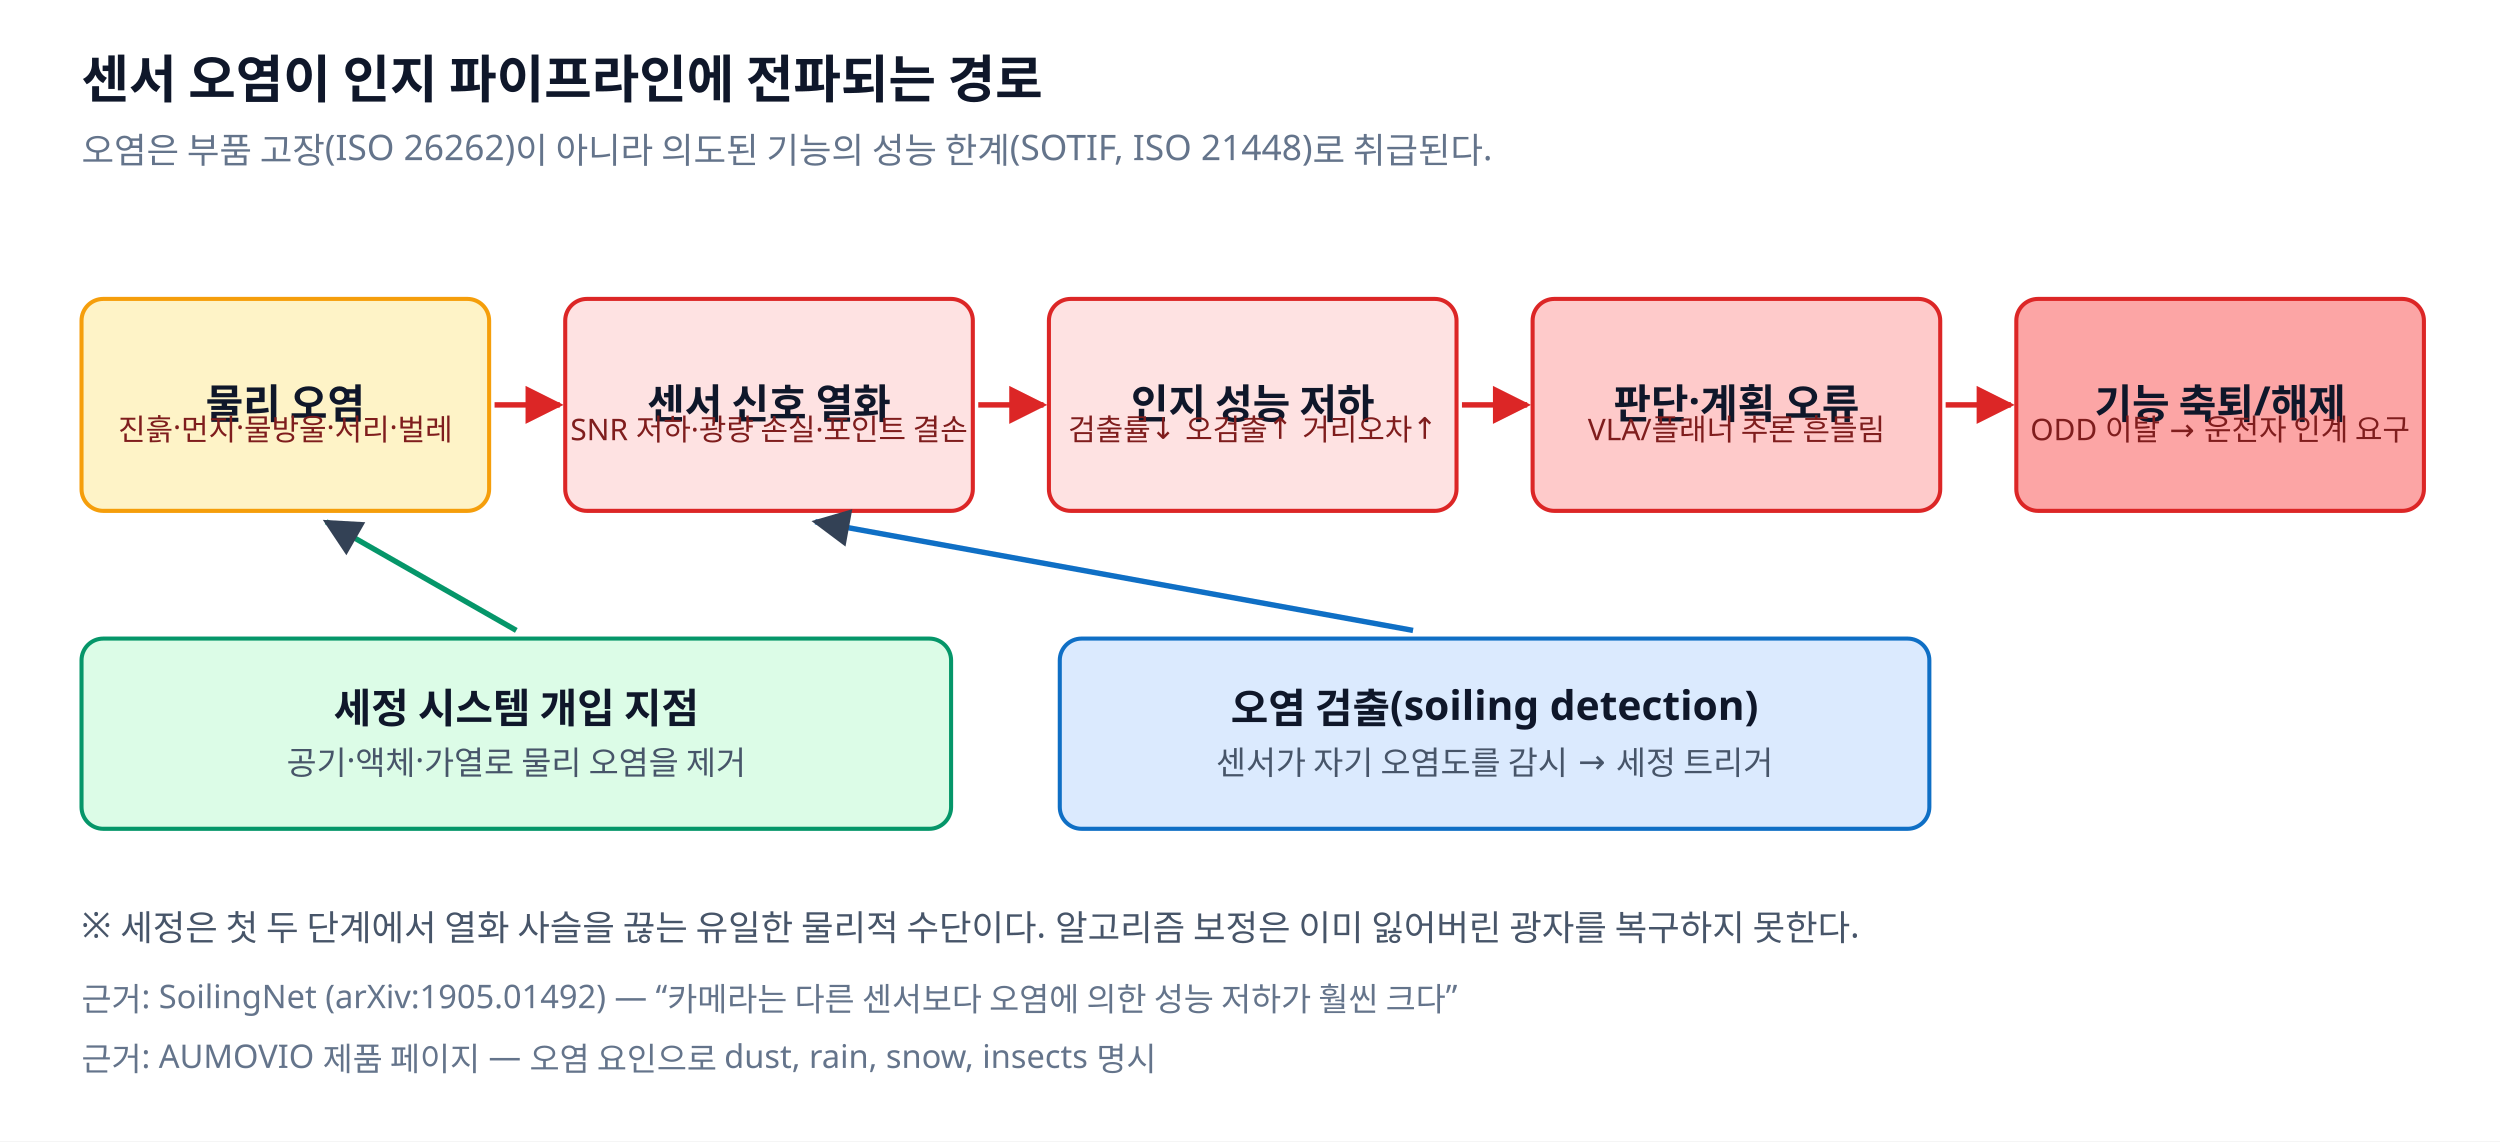
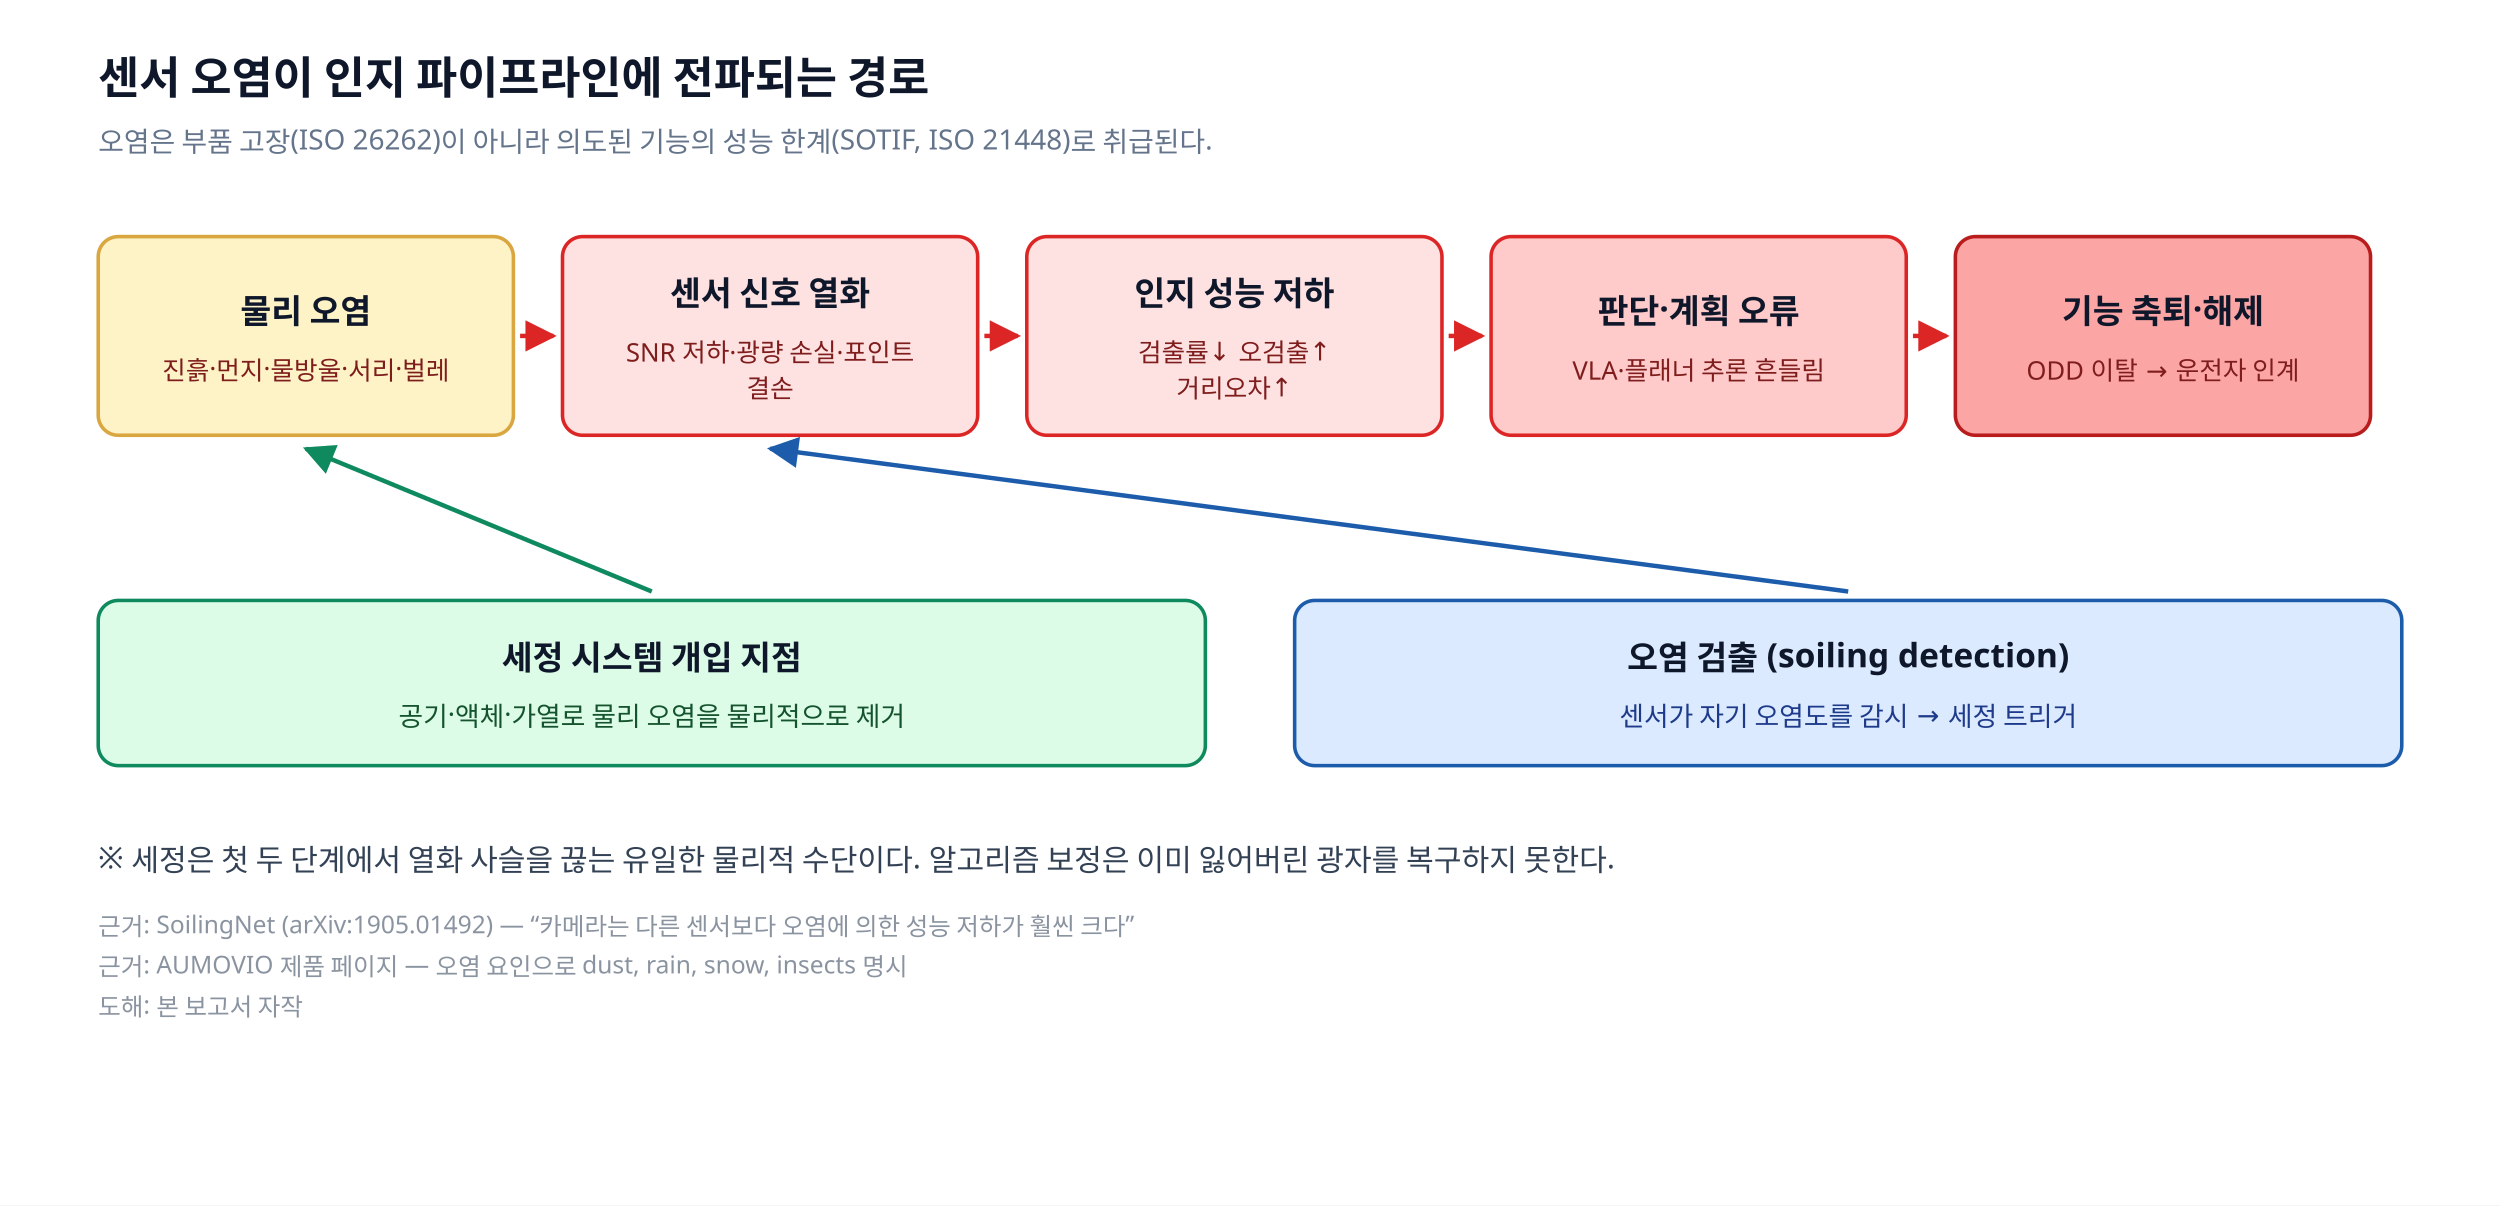
- <svg xmlns="http://www.w3.org/2000/svg" viewBox="0 0 920 420" width="920" height="420" font-family="'Noto Sans KR','Apple SD Gothic Neo',system-ui,sans-serif">
-   <rect width="920" height="420" fill="#ffffff" />
+ <svg xmlns="http://www.w3.org/2000/svg" viewBox="0 0 1120 540" width="1120" height="540" font-family="'Noto Sans KR','Apple SD Gothic Neo','Malgun Gothic',system-ui,sans-serif">
+   <rect width="1120" height="540" fill="#ffffff" />
  <defs>
    <marker id="a" viewBox="0 0 10 10" refX="9" refY="5" markerWidth="7" markerHeight="7" orient="auto-start-reverse">
-       <path d="M0,0 L10,5 L0,10 z" fill="#334155" />
+       <path d="M0,0 L10,5 L0,10 z" fill="#475569" />
    </marker>
    <marker id="ar" viewBox="0 0 10 10" refX="9" refY="5" markerWidth="7" markerHeight="7" orient="auto-start-reverse">
      <path d="M0,0 L10,5 L0,10 z" fill="#dc2626" />
    </marker>
    <marker id="ab" viewBox="0 0 10 10" refX="9" refY="5" markerWidth="7" markerHeight="7" orient="auto-start-reverse">
-       <path d="M0,0 L10,5 L0,10 z" fill="#0f6fc5" />
+       <path d="M0,0 L10,5 L0,10 z" fill="#1c5cab" />
+     </marker>
+     <marker id="ag" viewBox="0 0 10 10" refX="9" refY="5" markerWidth="7" markerHeight="7" orient="auto-start-reverse">
+       <path d="M0,0 L10,5 L0,10 z" fill="#0f8a5f" />
    </marker>
  </defs>
-   <text x="30" y="36" text-anchor="start" font-size="19" font-weight="700" fill="#0f172a">센서 오염이 인지 파이프라인에 전파되는 경로</text>
-   <text x="30" y="60" text-anchor="start" font-size="13" font-weight="400" fill="#64748b">오염은 부품 고장(ISO 26262)이 아니라 의도된 기능의 성능 한계(SOTIF, ISO 21448)로 취급된다.</text>
-   <rect x="30" y="110" width="150" height="78" rx="8" fill="#fef3c7" stroke="#f59e0b" stroke-width="1.5" />
-   <text x="105.0" y="154.0" text-anchor="middle" font-size="15" font-weight="600" fill="#0f172a">물리 오염</text>
-   <text x="105" y="162" text-anchor="middle" font-size="11" fill="#7f1d1d">진흙·먼지·물방울·서리·벌레</text>
-   <line x1="182" y1="149" x2="206" y2="149" stroke="#dc2626" stroke-width="2" marker-end="url(#ar)" />
-   <rect x="208" y="110" width="150" height="78" rx="8" fill="#fee2e2" stroke="#dc2626" stroke-width="1.5" />
-   <text x="283.0" y="154.0" text-anchor="middle" font-size="15" font-weight="600" fill="#0f172a">센서 신호 열화</text>
-   <text x="283" y="162" text-anchor="middle" font-size="11" fill="#7f1d1d">SNR 저하·광량 손실·포인트 결손</text>
-   <line x1="360" y1="149" x2="384" y2="149" stroke="#dc2626" stroke-width="2" marker-end="url(#ar)" />
-   <rect x="386" y="110" width="150" height="78" rx="8" fill="#fee2e2" stroke="#dc2626" stroke-width="1.5" />
-   <text x="461.0" y="154.0" text-anchor="middle" font-size="15" font-weight="600" fill="#0f172a">인지 성능 저하</text>
-   <text x="461" y="162" text-anchor="middle" font-size="11" fill="#7f1d1d">검출률↓ 오검출↑ 거리오차↑</text>
-   <line x1="538" y1="149" x2="562" y2="149" stroke="#dc2626" stroke-width="2" marker-end="url(#ar)" />
-   <rect x="564" y="110" width="150" height="78" rx="8" fill="#fecaca" stroke="#dc2626" stroke-width="1.5" />
-   <text x="639.0" y="154.0" text-anchor="middle" font-size="15" font-weight="600" fill="#0f172a">판단·계획 오류</text>
-   <text x="639" y="162" text-anchor="middle" font-size="11" fill="#7f1d1d">VLA/플래너 추론 흔들림</text>
-   <line x1="716" y1="149" x2="740" y2="149" stroke="#dc2626" stroke-width="2" marker-end="url(#ar)" />
-   <rect x="742" y="110" width="150" height="78" rx="8" fill="#fca5a5" stroke="#dc2626" stroke-width="1.5" />
-   <text x="817.0" y="154.0" text-anchor="middle" font-size="15" font-weight="600" fill="#0f172a">기능 축퇴/해제</text>
-   <text x="817" y="162" text-anchor="middle" font-size="11" fill="#7f1d1d">ODD 이탈 → 운전자 인계 요구</text>
-   <rect x="30" y="235" width="320" height="70" rx="8" fill="#dcfce7" stroke="#059669" stroke-width="1.5" />
-   <text x="190.0" y="266.0" text-anchor="middle" font-size="15" font-weight="600" fill="#0f172a">세정 시스템 개입 지점</text>
-   <text x="190.0" y="285.0" text-anchor="middle" font-size="12" fill="#475569">공기·액체·가열로 물리 오염을 제거</text>
-   <rect x="390" y="235" width="320" height="70" rx="8" fill="#dbeafe" stroke="#0f6fc5" stroke-width="1.5" />
-   <text x="550.0" y="266.0" text-anchor="middle" font-size="15" font-weight="600" fill="#0f172a">오염 검출(soiling detection)</text>
-   <text x="550.0" y="285.0" text-anchor="middle" font-size="12" fill="#475569">센서가 자기 오염도를 감시 → 세정 트리거</text>
-   <line x1="190" y1="232" x2="120" y2="192" stroke="#059669" stroke-width="2" marker-end="url(#a)" />
-   <line x1="520" y1="232" x2="300" y2="192" stroke="#0f6fc5" stroke-width="2" marker-end="url(#a)" />
-   <text x="30" y="345" text-anchor="start" font-size="13" font-weight="400" fill="#475569">※ 세정은 첫 두 단계에서 열화 사슬을 끊는 유일한 물리적 수단이다. 알고리즘 보정은 이미 잃어버린 광자를 복구하지 못한다.</text>
-   <text x="30" y="372" text-anchor="start" font-size="12" font-weight="400" fill="#64748b">근거: SoilingNet (arXiv:1905.01492) — “카메라는 다른 센서보다 오염에 의한 성능 저하가 훨씬 크다”</text>
-   <text x="30" y="394" text-anchor="start" font-size="12" font-weight="400" fill="#64748b">근거: AUMOVIO 제품 페이지 — 오염 요인으로 dust, rain, snow, insects 명시</text>
+   <text x="44" y="42" text-anchor="start" font-size="20" font-weight="700" fill="#0f172a">센서 오염이 인지 파이프라인에 전파되는 경로</text>
+   <text x="44" y="68" text-anchor="start" font-size="12.5" font-weight="400" fill="#64748b">오염은 부품 고장(ISO 26262)이 아니라 의도된 기능의 성능 한계(SOTIF, ISO 21448)로 취급된다.</text>
+   <rect x="44" y="106.0" width="186" height="89" rx="9" fill="#fef3c7" stroke="#d9a63f" stroke-width="1.6" />
+   <text x="137.0" y="144.8" text-anchor="middle" font-size="15" font-weight="700" fill="#0f172a">물리 오염</text>
+   <text x="137.0" y="170.1" text-anchor="middle" font-size="11.5" font-weight="400" fill="#7f1d1d">진흙·먼지·물방울·서리·벌레</text>
+   <line x1="233" y1="150.5" x2="248" y2="150.5" stroke="#dc2626" stroke-width="2" marker-end="url(#ar)" />
+   <rect x="252" y="106.0" width="186" height="89" rx="9" fill="#fee2e2" stroke="#dc2626" stroke-width="1.6" />
+   <text x="345.0" y="136.8" text-anchor="middle" font-size="15" font-weight="700" fill="#0f172a">센서 신호 열화</text>
+   <text x="345.0" y="162.0" text-anchor="middle" font-size="11.5" font-weight="400" fill="#7f1d1d">SNR 저하·광량 손실·포인트</text>
+   <text x="345.0" y="178.1" text-anchor="middle" font-size="11.5" font-weight="400" fill="#7f1d1d">결손</text>
+   <line x1="441" y1="150.5" x2="456" y2="150.5" stroke="#dc2626" stroke-width="2" marker-end="url(#ar)" />
+   <rect x="460" y="106.0" width="186" height="89" rx="9" fill="#fee2e2" stroke="#dc2626" stroke-width="1.6" />
+   <text x="553.0" y="136.8" text-anchor="middle" font-size="15" font-weight="700" fill="#0f172a">인지 성능 저하</text>
+   <text x="553.0" y="162.0" text-anchor="middle" font-size="11.5" font-weight="400" fill="#7f1d1d">검출률↓ 오검출↑</text>
+   <text x="553.0" y="178.1" text-anchor="middle" font-size="11.5" font-weight="400" fill="#7f1d1d">거리오차↑</text>
+   <line x1="649" y1="150.5" x2="664" y2="150.5" stroke="#dc2626" stroke-width="2" marker-end="url(#ar)" />
+   <rect x="668" y="106.0" width="186" height="89" rx="9" fill="#fecaca" stroke="#dc2626" stroke-width="1.6" />
+   <text x="761.0" y="144.8" text-anchor="middle" font-size="15" font-weight="700" fill="#0f172a">판단·계획 오류</text>
+   <text x="761.0" y="170.1" text-anchor="middle" font-size="11.5" font-weight="400" fill="#7f1d1d">VLA·플래너 추론 흔들림</text>
+   <line x1="857" y1="150.5" x2="872" y2="150.5" stroke="#dc2626" stroke-width="2" marker-end="url(#ar)" />
+   <rect x="876" y="106.0" width="186" height="89" rx="9" fill="#fca5a5" stroke="#b91c1c" stroke-width="1.6" />
+   <text x="969.0" y="144.8" text-anchor="middle" font-size="15" font-weight="700" fill="#0f172a">기능 축퇴·해제</text>
+   <text x="969.0" y="170.1" text-anchor="middle" font-size="11.5" font-weight="400" fill="#7f1d1d">ODD 이탈 → 운전자 인계</text>
+   <rect x="44" y="269.0" width="496.0" height="74" rx="9" fill="#dcfce7" stroke="#0f8a5f" stroke-width="1.6" />
+   <text x="292.0" y="300.0" text-anchor="middle" font-size="15" font-weight="700" fill="#0f172a">세정 시스템 개입 지점</text>
+   <text x="292.0" y="325.2" text-anchor="middle" font-size="12" font-weight="400" fill="#14532d">공기·액체·가열로 물리 오염을 물리적으로 제거</text>
+   <rect x="580.0" y="269.0" width="496.0" height="74" rx="9" fill="#dbeafe" stroke="#1c5cab" stroke-width="1.6" />
+   <text x="828.0" y="300.0" text-anchor="middle" font-size="15" font-weight="700" fill="#0f172a">오염 검출 (soiling detection)</text>
+   <text x="828.0" y="325.2" text-anchor="middle" font-size="12" font-weight="400" fill="#1e3a8a">센서가 자기 오염도를 감시 → 세정 트리거</text>
+   <line x1="292.0" y1="265.0" x2="137.0" y2="201.0" stroke="#0f8a5f" stroke-width="2" marker-end="url(#ag)" />
+   <line x1="828.0" y1="265.0" x2="345.0" y2="201.0" stroke="#1c5cab" stroke-width="2" marker-end="url(#ab)" />
+   <text x="44" y="389.0" text-anchor="start" font-size="13.5" font-weight="500" fill="#334155">※ 세정은 첫 두 단계에서 열화 사슬을 끊는 유일한 물리적 수단이다. 알고리즘 보정은 이미 잃어버린 광자를 복구하지 못한다.</text>
+   <text x="44" y="419.0" text-anchor="start" font-size="11" font-weight="400" fill="#8a93a0">근거: SoilingNet (arXiv:1905.01492) — “카메라는 다른 센서보다 오염에 의한 성능 저하가 훨씬 크다”</text>
+   <text x="44" y="437.0" text-anchor="start" font-size="11" font-weight="400" fill="#8a93a0">근거: AUMOVIO 제품 페이지 — 오염 요인으로 dust, rain, snow, insects 명시</text>
+   <text x="44" y="455.0" text-anchor="start" font-size="11" font-weight="400" fill="#8a93a0">도해: 본 보고서 자작</text>
</svg>
